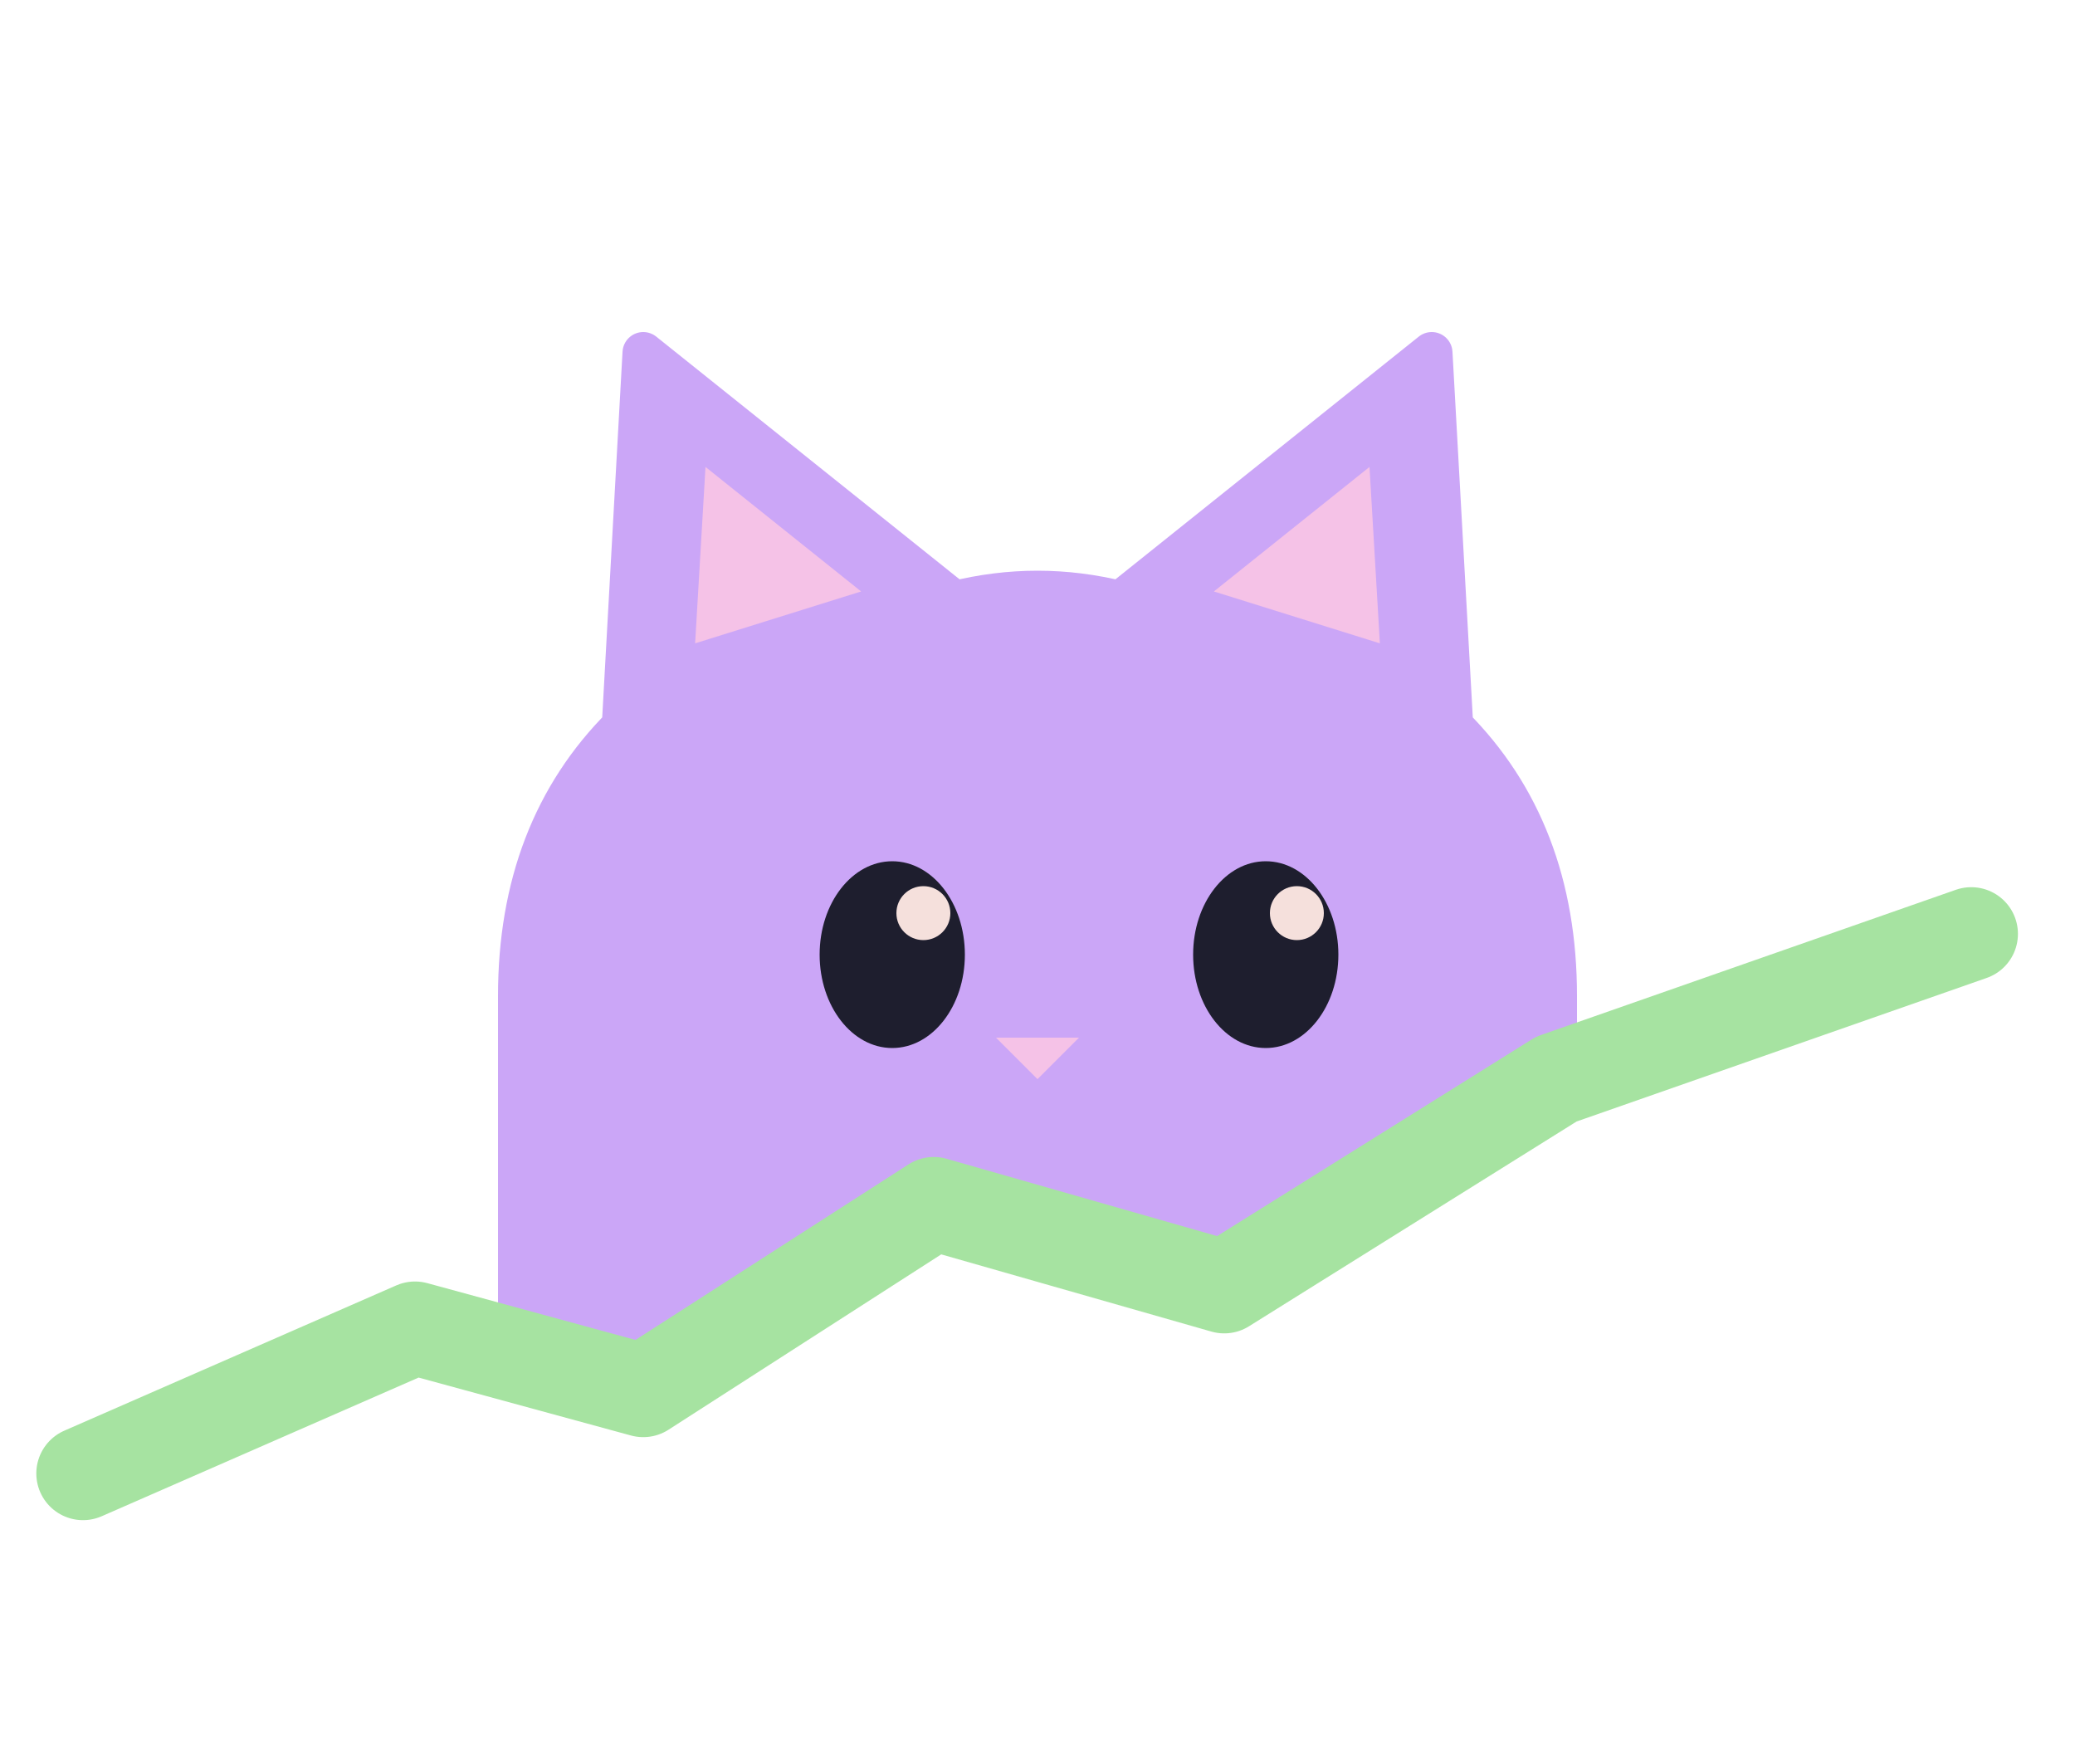
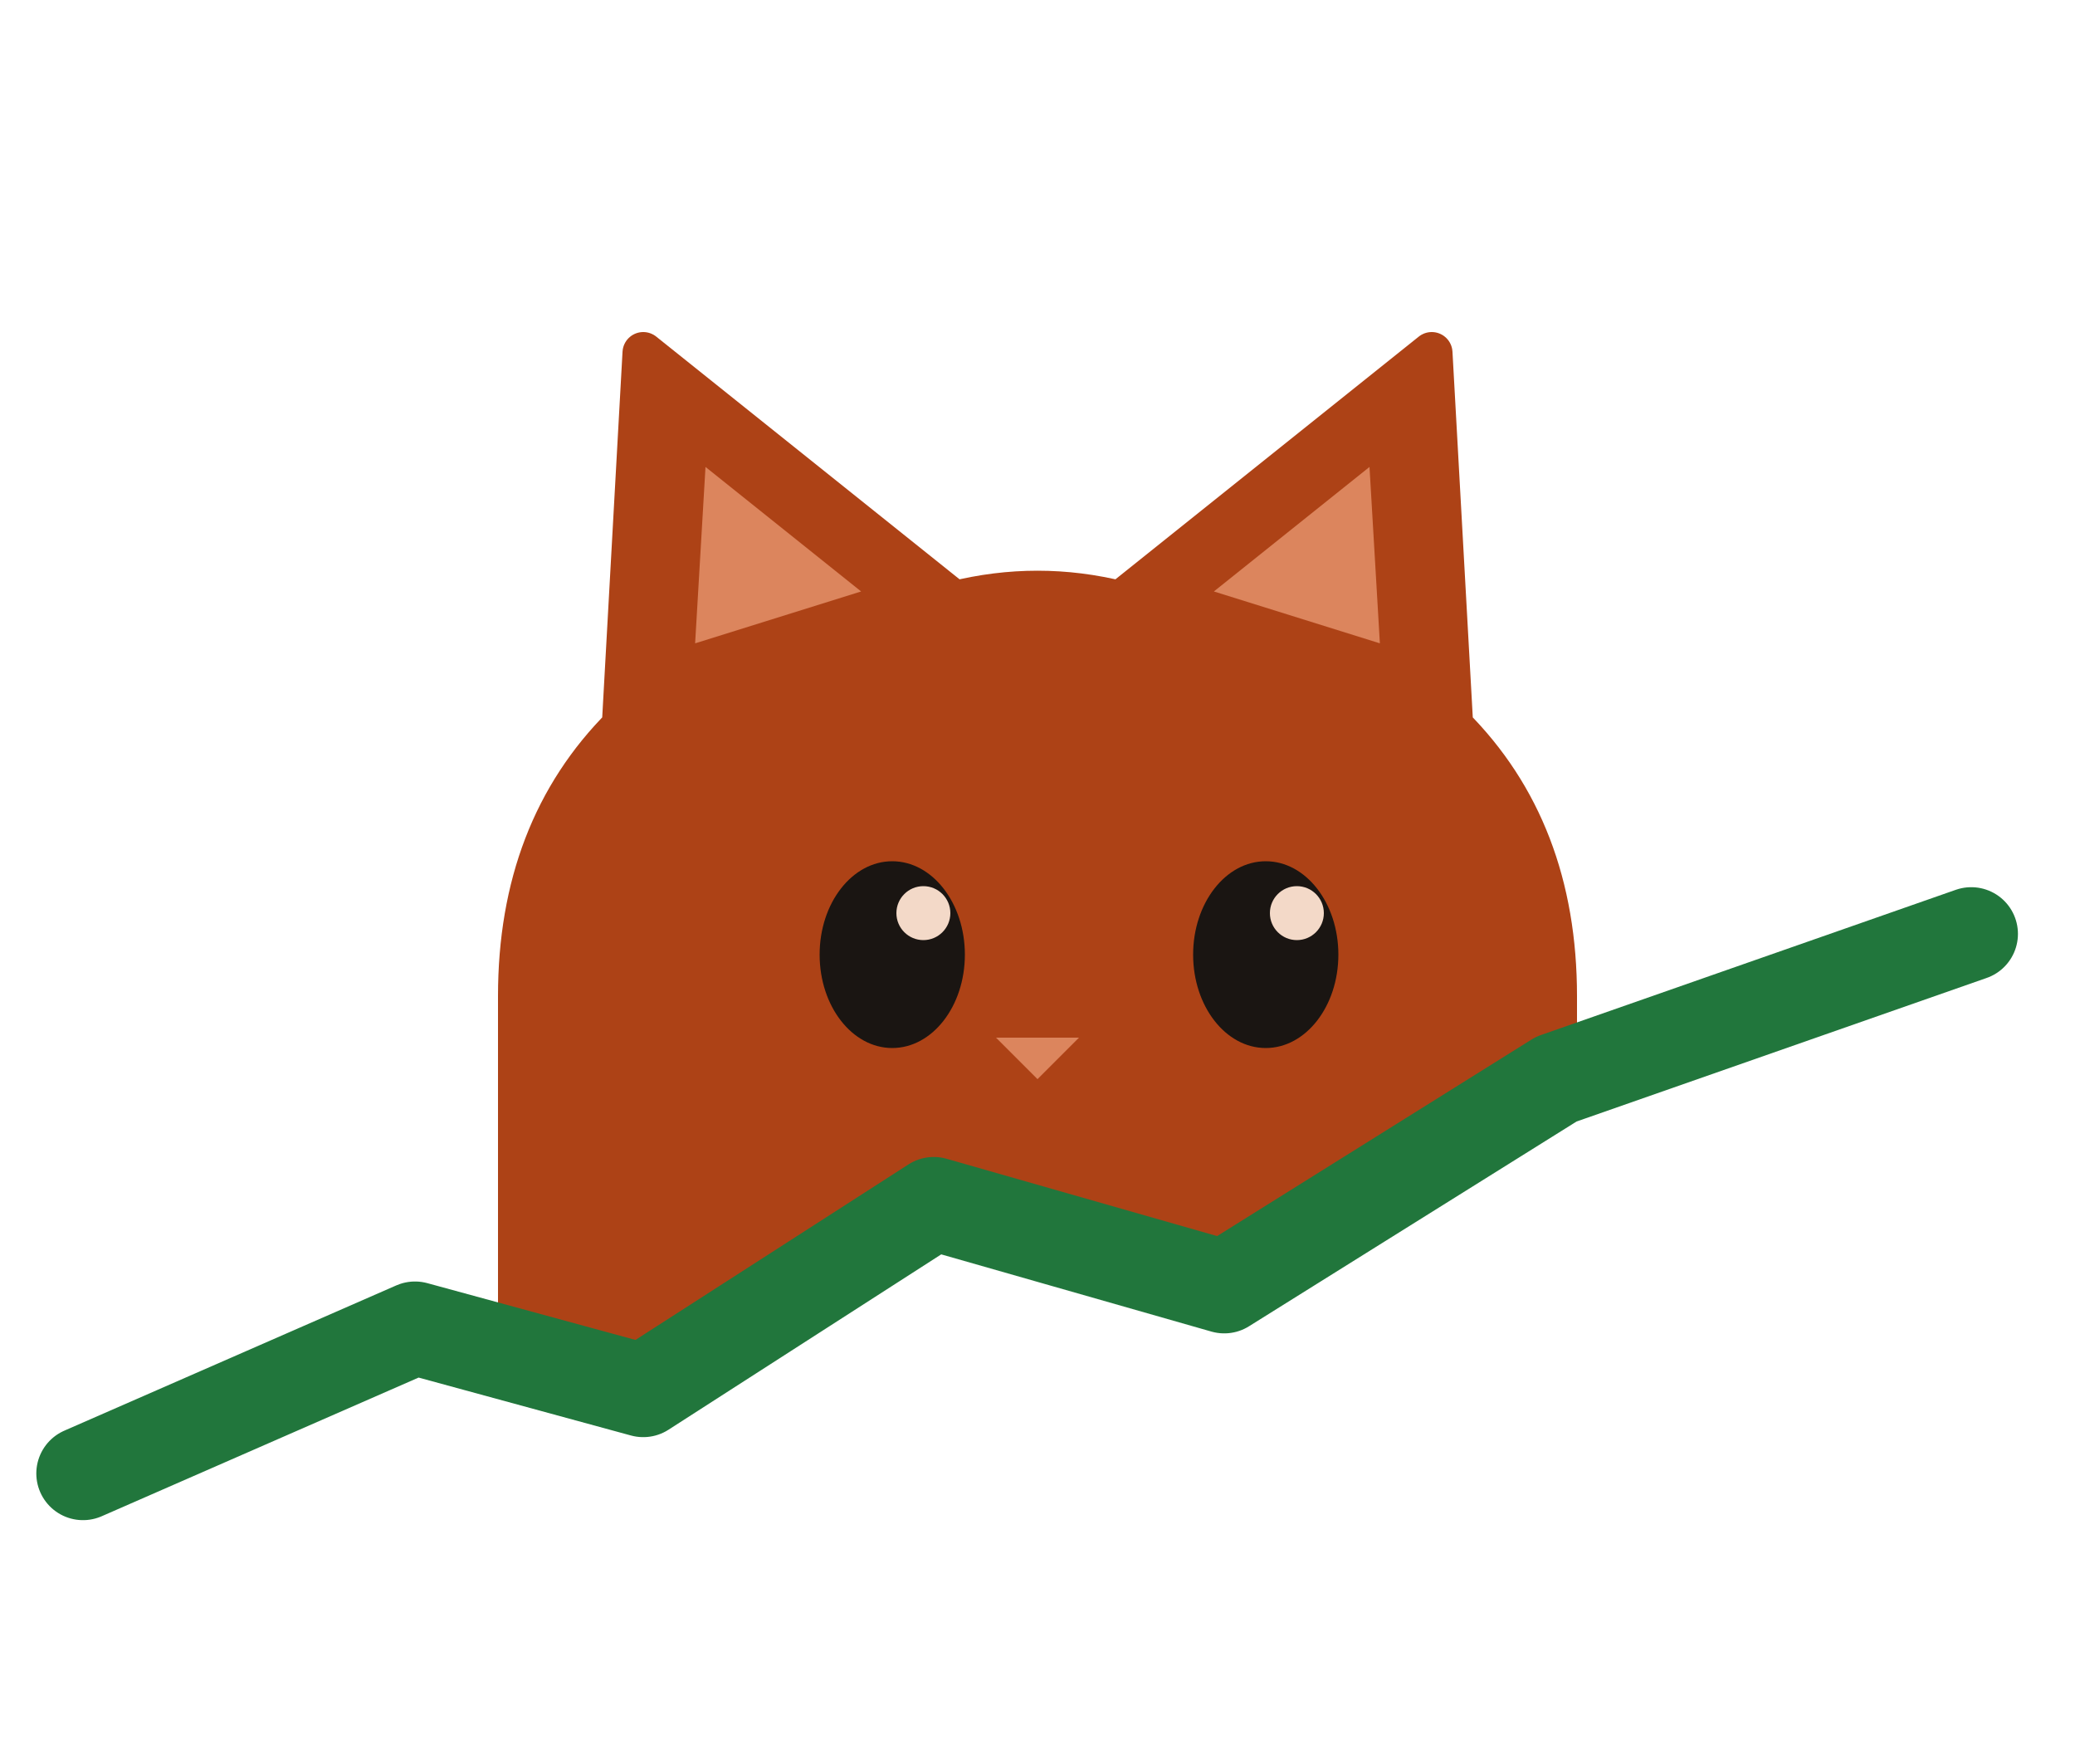
<svg xmlns="http://www.w3.org/2000/svg" viewBox="0 0 200 170" role="img" aria-label="Prolepsis logo: a cat peeking over a rising price line">
  <defs>
    <clipPath id="above">
      <polygon points="0,0 200,0 200,88 190,90 150,104 118,124 90,116 62,134 40,128 8,142 0,142" />
    </clipPath>
  </defs>
  <g clip-path="url(#above)">
-     <path d="M50 150 L50 96 Q50 80 60 70 L62 34 L92 58 Q100 56 108 58 L138 34 L140 70 Q150 80 150 96 L150 150 Z" fill="#CBA6F7" stroke="#CBA6F7" stroke-width="4" stroke-linejoin="round" />
-     <polygon points="67,62 68,45 83,57" fill="#F5C2E7" />
-     <polygon points="133,62 132,45 117,57" fill="#F5C2E7" />
-     <ellipse cx="86" cy="92" rx="7" ry="9" fill="#1E1E2E" />
-     <ellipse cx="122" cy="92" rx="7" ry="9" fill="#1E1E2E" />
-     <circle cx="89" cy="88" r="2.6" fill="#F5E0DC" />
-     <circle cx="125" cy="88" r="2.6" fill="#F5E0DC" />
-     <path d="M100 104 L96 100 L104 100 Z" fill="#F5C2E7" />
+     <path d="M50 150 L50 96 Q50 80 60 70 L62 34 L92 58 Q100 56 108 58 L138 34 L140 70 Q150 80 150 96 L150 150 Z" fill="#AD4216" stroke="#AD4216" stroke-width="4" stroke-linejoin="round" />
+     <polygon points="67,62 68,45 83,57" fill="#DC855D" />
+     <polygon points="133,62 132,45 117,57" fill="#DC855D" />
+     <ellipse cx="86" cy="92" rx="7" ry="9" fill="#1A1512" />
+     <ellipse cx="122" cy="92" rx="7" ry="9" fill="#1A1512" />
+     <circle cx="89" cy="88" r="2.6" fill="#F3D9C8" />
+     <circle cx="125" cy="88" r="2.6" fill="#F3D9C8" />
+     <path d="M100 104 L96 100 L104 100 Z" fill="#DC855D" />
  </g>
-   <polyline points="8,142 40,128 62,134 90,116 118,124 150,104 190,90" fill="none" stroke="#A6E3A1" stroke-width="9" stroke-linecap="round" stroke-linejoin="round" />
+   <polyline points="8,142 40,128 62,134 90,116 118,124 150,104 190,90" fill="none" stroke="#21763C" stroke-width="9" stroke-linecap="round" stroke-linejoin="round" />
</svg>
